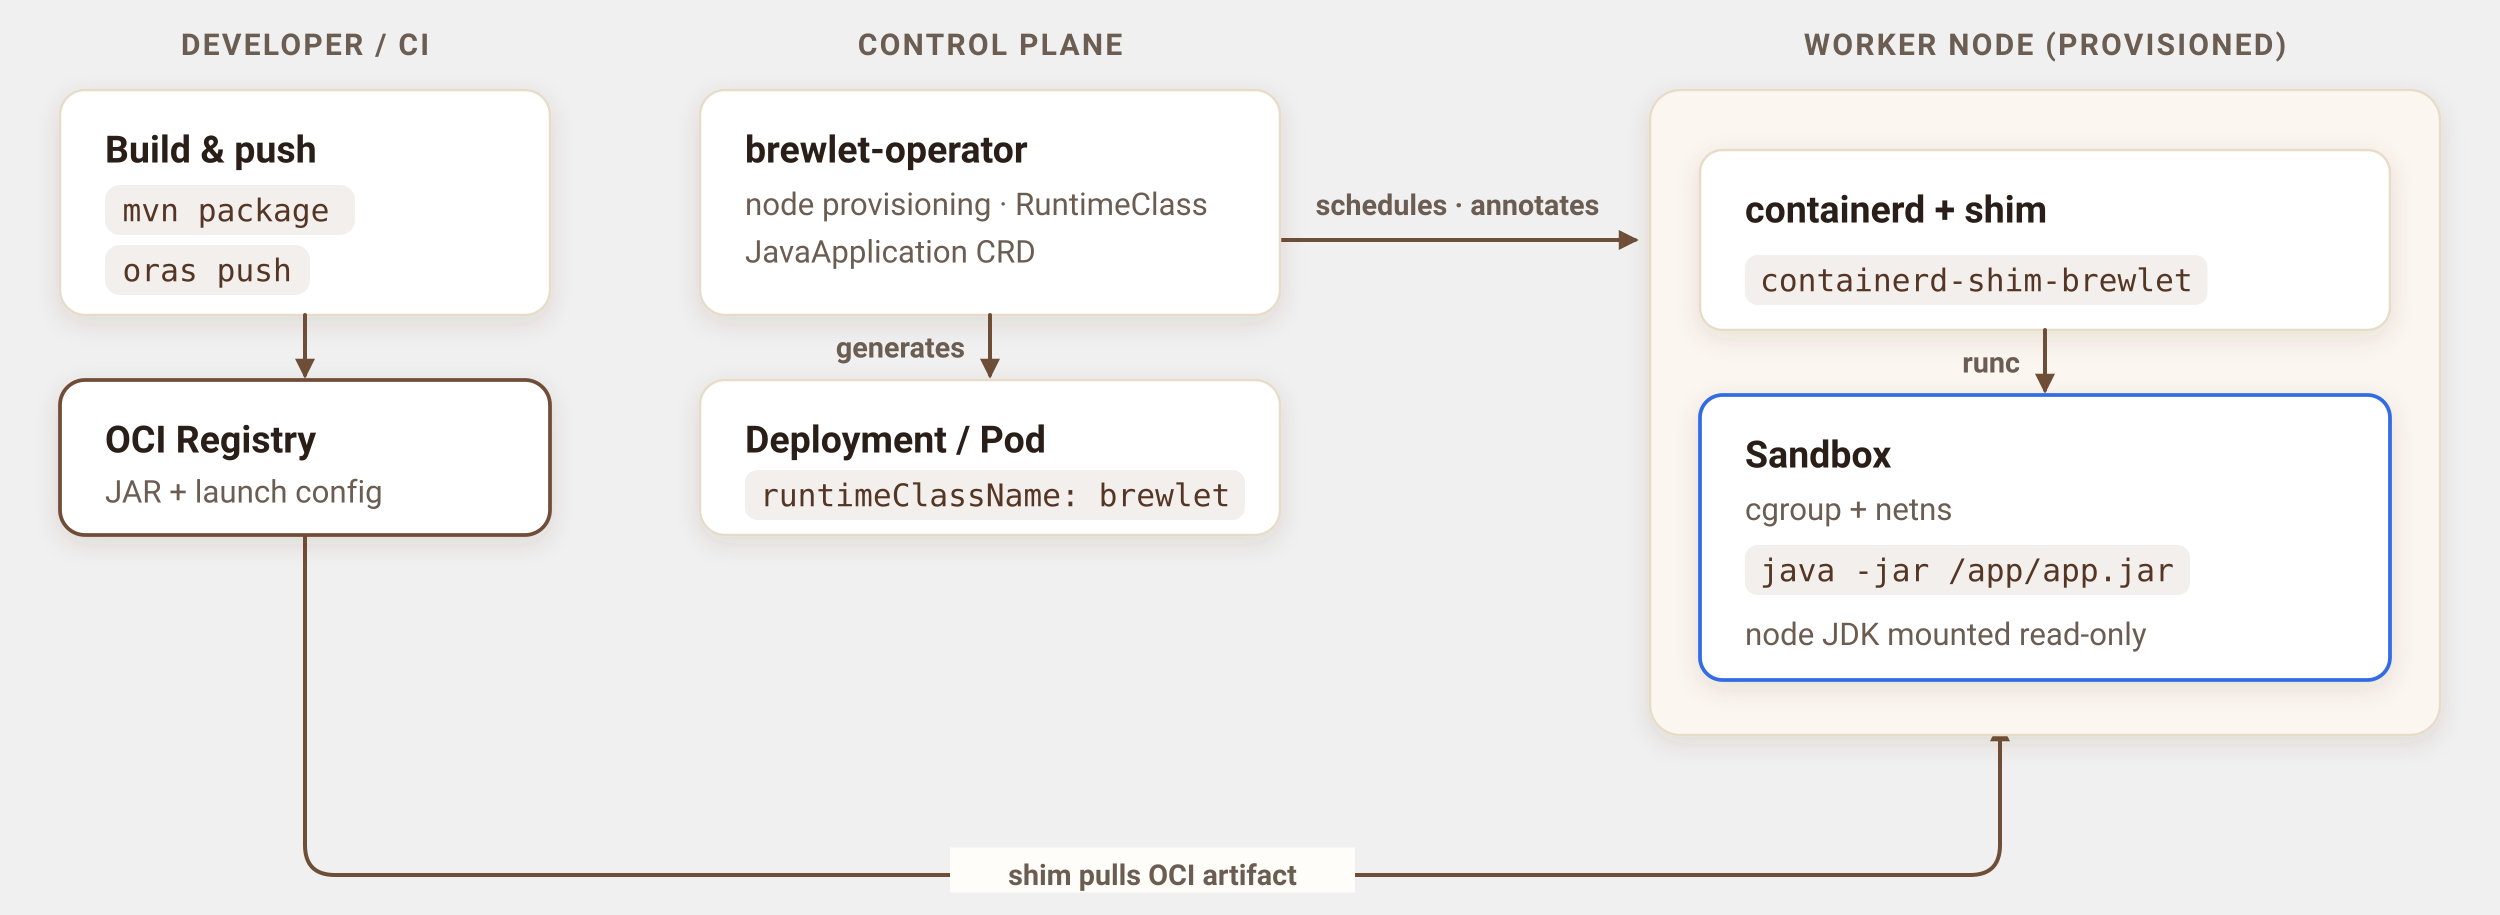
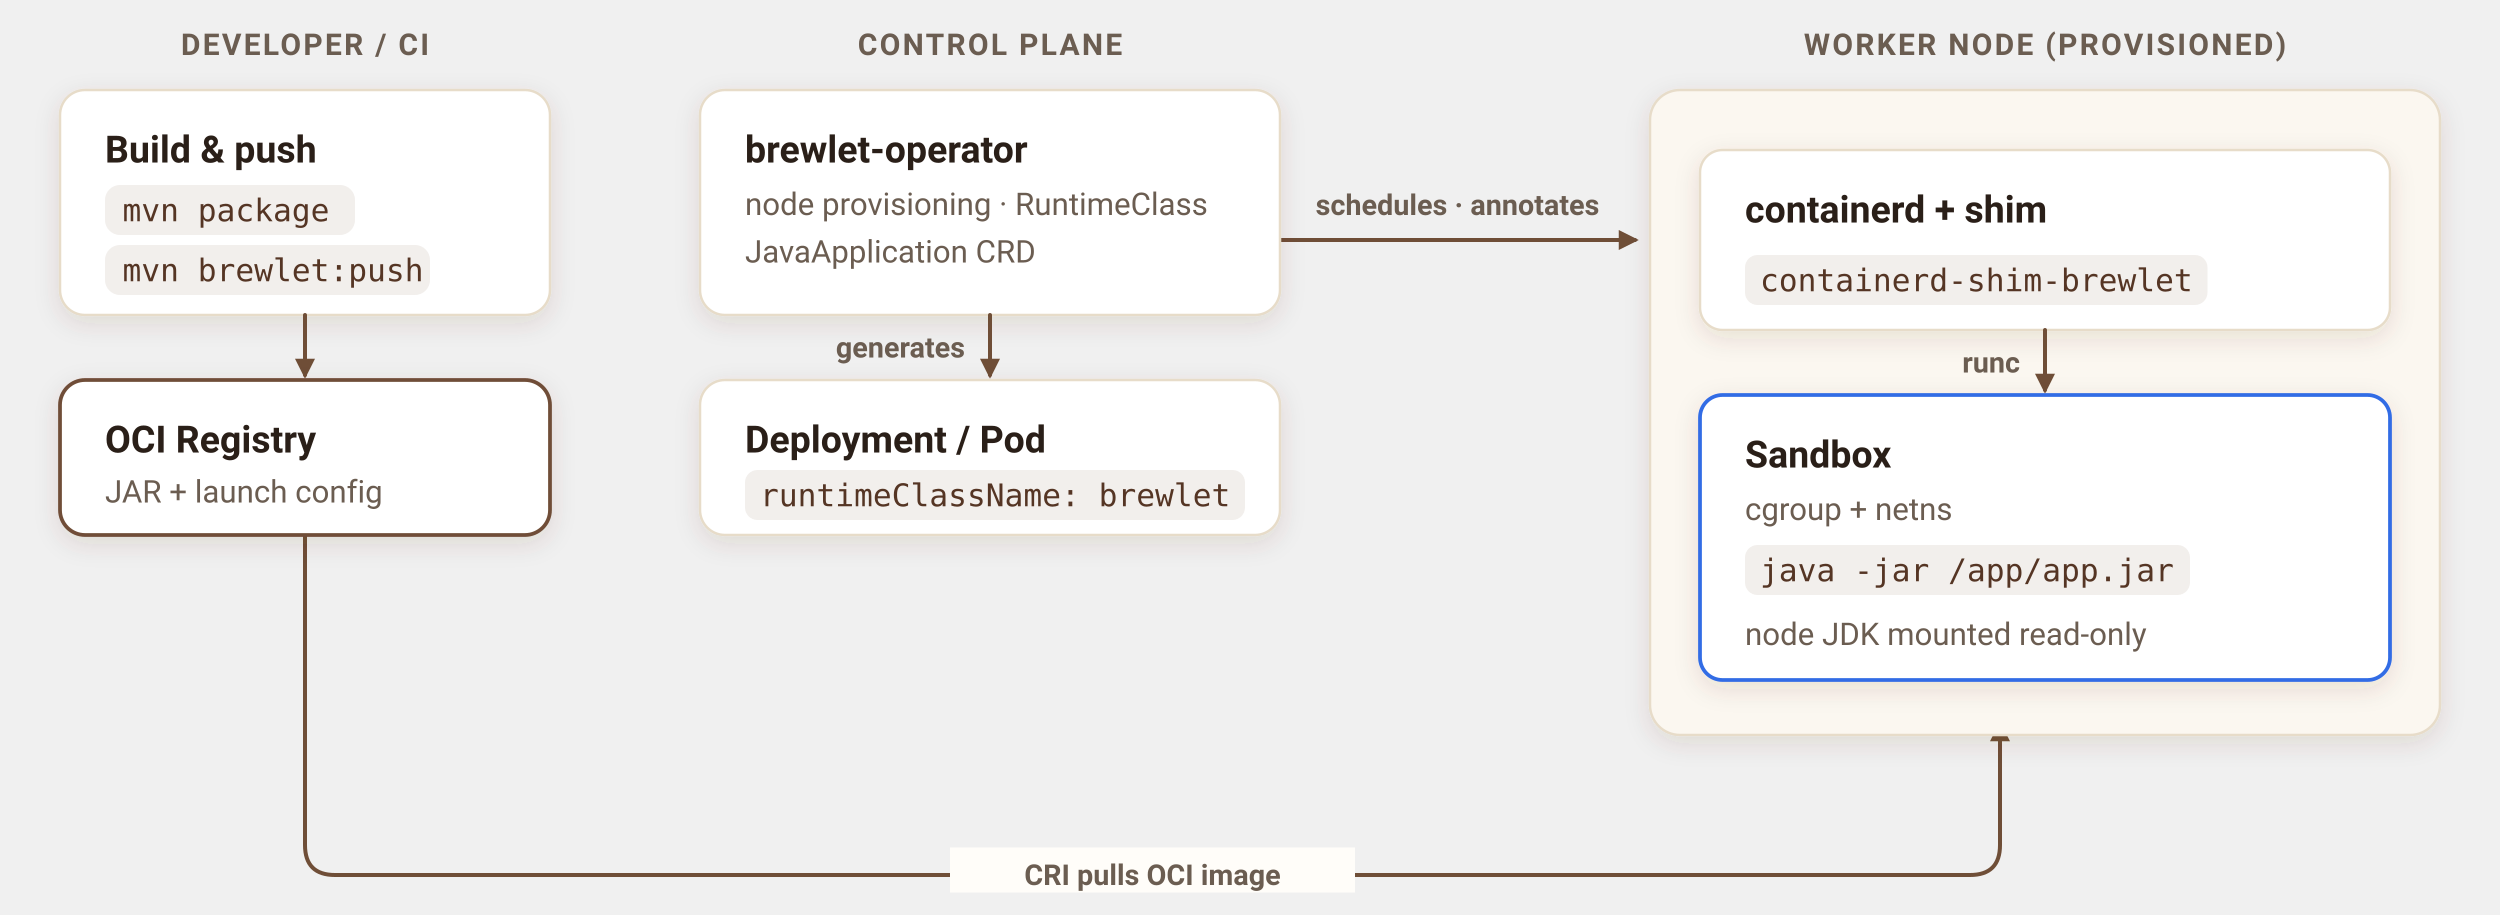
<svg xmlns="http://www.w3.org/2000/svg" viewBox="0 0 1000 366" role="img" aria-labelledby="ttl desc" font-family="system-ui, -apple-system, 'Segoe UI', Roboto, sans-serif">
  <style>
    .box{fill:#fff;stroke:#e7dcc9;stroke-width:1;filter:url(#sh)}
    .outer{fill:#fbf7f0;stroke:#e7dcc9;stroke-width:1;filter:url(#sh)}
    .accent{stroke:#6F4E37;stroke-width:1.5}
    .k8s{stroke:#326CE5;stroke-width:1.5}
    .lane{fill:#6b5d51;font-size:12px;font-weight:700;letter-spacing:.9px}
    .ttl{fill:#2a1f18;font-size:15px;font-weight:700}
    .sub{fill:#6b5d51;font-size:12.5px}
    .chip{fill:rgba(111,78,55,.09)}
    .mono{fill:#553524;font-size:12.5px;font-family:ui-monospace,'SF Mono',Menlo,Consolas,monospace}
    .flow{stroke:#6F4E37;stroke-width:1.6;fill:none;stroke-linecap:round;stroke-linejoin:round}
    .flab{fill:#6b5d51;font-size:11.5px;font-weight:600}
    .mask{fill:#fffdf9}
  </style>
  <defs>
    <marker id="ah" markerWidth="9" markerHeight="9" refX="6.5" refY="4" orient="auto" markerUnits="userSpaceOnUse">
      <path d="M0,0 L8,4 L0,8 Z" fill="#6F4E37" />
    </marker>
    <filter id="sh" x="-30%" y="-30%" width="160%" height="160%">
      <feDropShadow dx="0" dy="3" stdDeviation="5" flood-color="#553524" flood-opacity="0.12" />
    </filter>
  </defs>
  <path class="flow" d="M512,96 L654,96" marker-end="url(#ah)" />
  <text class="flab" x="583" y="86" text-anchor="middle">schedules · annotates</text>
  <path class="flow" d="M122,214 L122,338 Q122,350 134,350 L788,350 Q800,350 800,338 L800,290" marker-end="url(#ah)" />
  <rect class="mask" x="380" y="339" width="162" height="18" />
-   <text class="flab" x="461" y="354" text-anchor="middle">shim pulls OCI artifact</text>
+   <text class="flab" x="461" y="354" text-anchor="middle">CRI pulls OCI image</text>
  <text class="lane" x="122" y="22" text-anchor="middle">DEVELOPER / CI</text>
  <rect class="box" x="24" y="36" width="196" height="90" rx="10" />
  <text class="ttl" x="42" y="65">Build &amp; push</text>
  <rect class="chip" x="42" y="74" width="100" height="20" rx="6" />
  <text class="mono" x="49" y="88.5">mvn package</text>
-   <rect class="chip" x="42" y="98" width="82" height="20" rx="6" />
-   <text class="mono" x="49" y="112.5">oras push</text>
+   <rect class="chip" x="42" y="98" width="130" height="20" rx="6" />
+   <text class="mono" x="49" y="112.5">mvn brewlet:push</text>
  <line class="flow" x1="122" y1="126" x2="122" y2="150" marker-end="url(#ah)" />
  <rect class="box accent" x="24" y="152" width="196" height="62" rx="10" />
  <text class="ttl" x="42" y="181">OCI Registry</text>
  <text class="sub" x="42" y="201">JAR + launch config</text>
  <text class="lane" x="396" y="22" text-anchor="middle">CONTROL PLANE</text>
  <rect class="box" x="280" y="36" width="232" height="90" rx="10" />
  <text class="ttl" x="298" y="65">brewlet-operator</text>
  <text class="sub" x="298" y="86">node provisioning · RuntimeClass</text>
  <text class="sub" x="298" y="105">JavaApplication CRD</text>
  <line class="flow" x1="396" y1="126" x2="396" y2="150" marker-end="url(#ah)" />
  <text class="flab" x="386" y="143" text-anchor="end">generates</text>
  <rect class="box" x="280" y="152" width="232" height="62" rx="10" />
  <text class="ttl" x="298" y="181">Deployment / Pod</text>
  <rect class="chip" x="298" y="188" width="200" height="20" rx="5" />
  <text class="mono" x="304" y="202.5" font-size="11.5">runtimeClassName: brewlet</text>
  <text class="lane" x="818" y="22" text-anchor="middle">WORKER NODE (PROVISIONED)</text>
  <rect class="outer" x="660" y="36" width="316" height="258" rx="12" />
  <rect class="box" x="680" y="60" width="276" height="72" rx="9" />
  <text class="ttl" x="698" y="89">containerd + shim</text>
  <rect class="chip" x="698" y="102" width="185" height="20" rx="5" />
  <text class="mono" x="704" y="116.5" font-size="11.5">containerd-shim-brewlet</text>
  <line class="flow" x1="818" y1="132" x2="818" y2="156" marker-end="url(#ah)" />
  <text class="flab" x="808" y="149" text-anchor="end">runc</text>
  <rect class="box k8s" x="680" y="158" width="276" height="114" rx="9" />
  <text class="ttl" x="698" y="187">Sandbox</text>
  <text class="sub" x="698" y="208">cgroup + netns</text>
  <rect class="chip" x="698" y="218" width="178" height="20" rx="5" />
  <text class="mono" x="704" y="232.5" font-size="11.5">java -jar /app/app.jar</text>
  <text class="sub" x="698" y="258">node JDK mounted read-only</text>
</svg>
